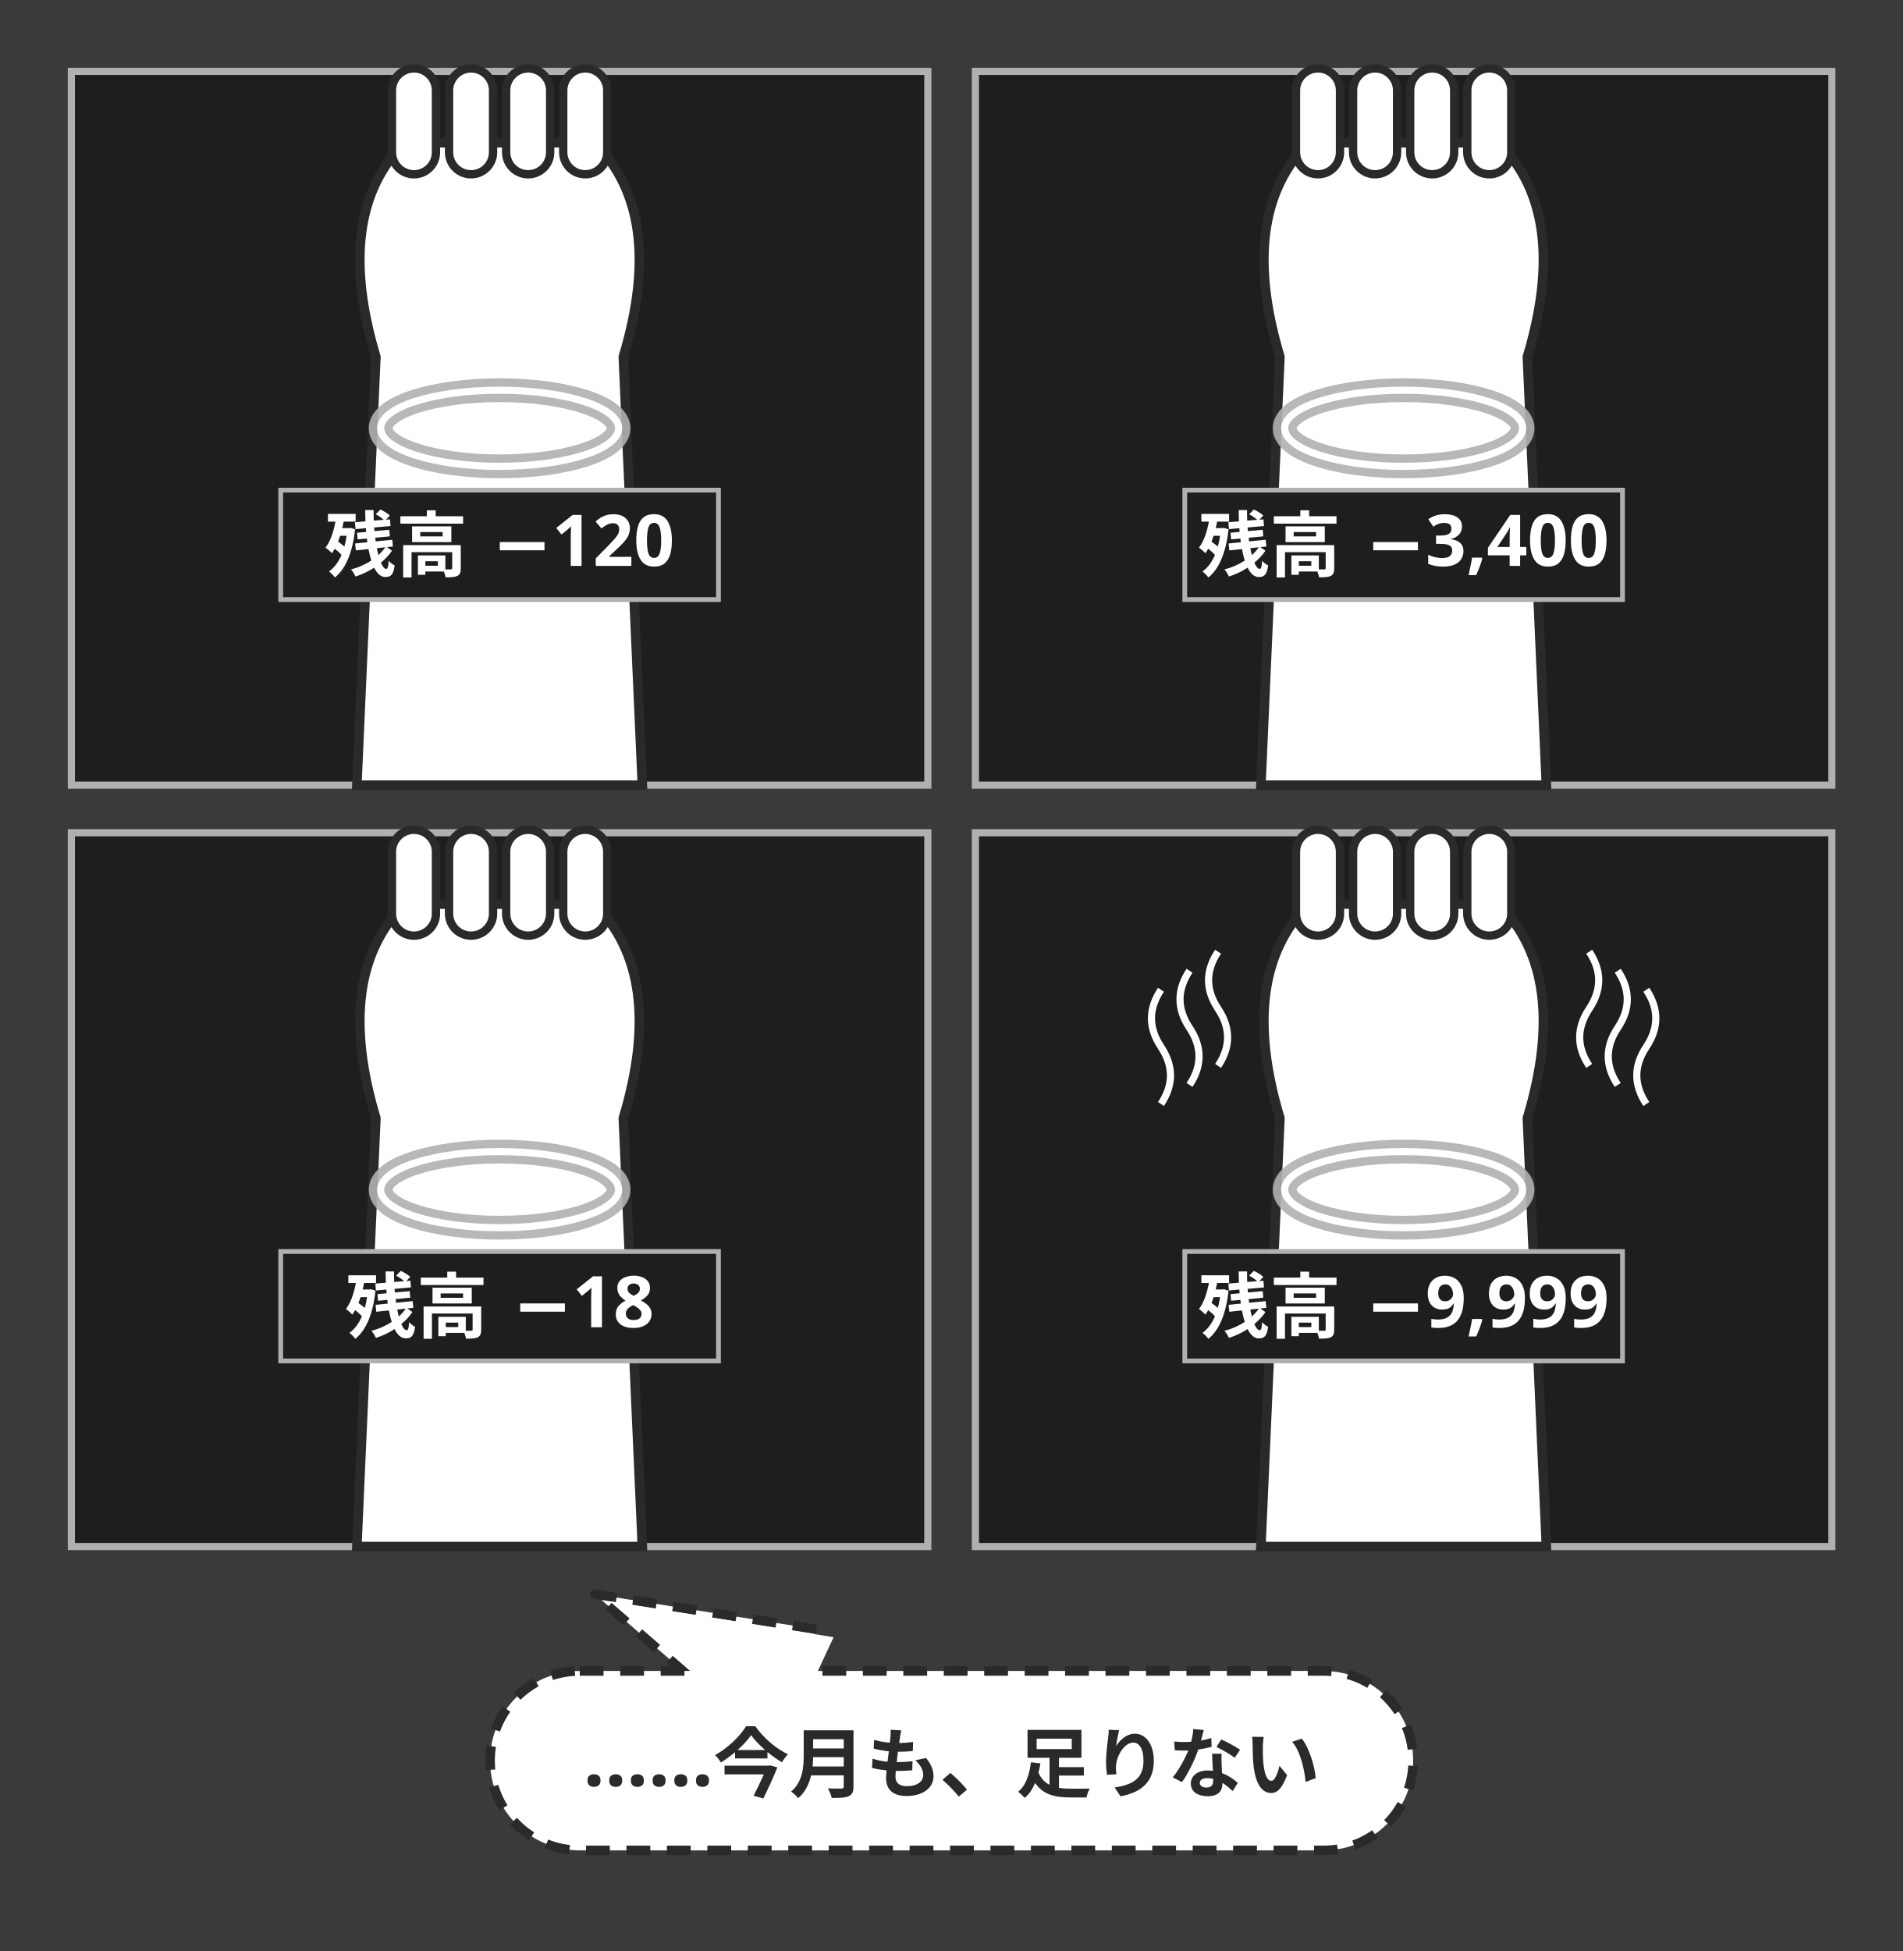
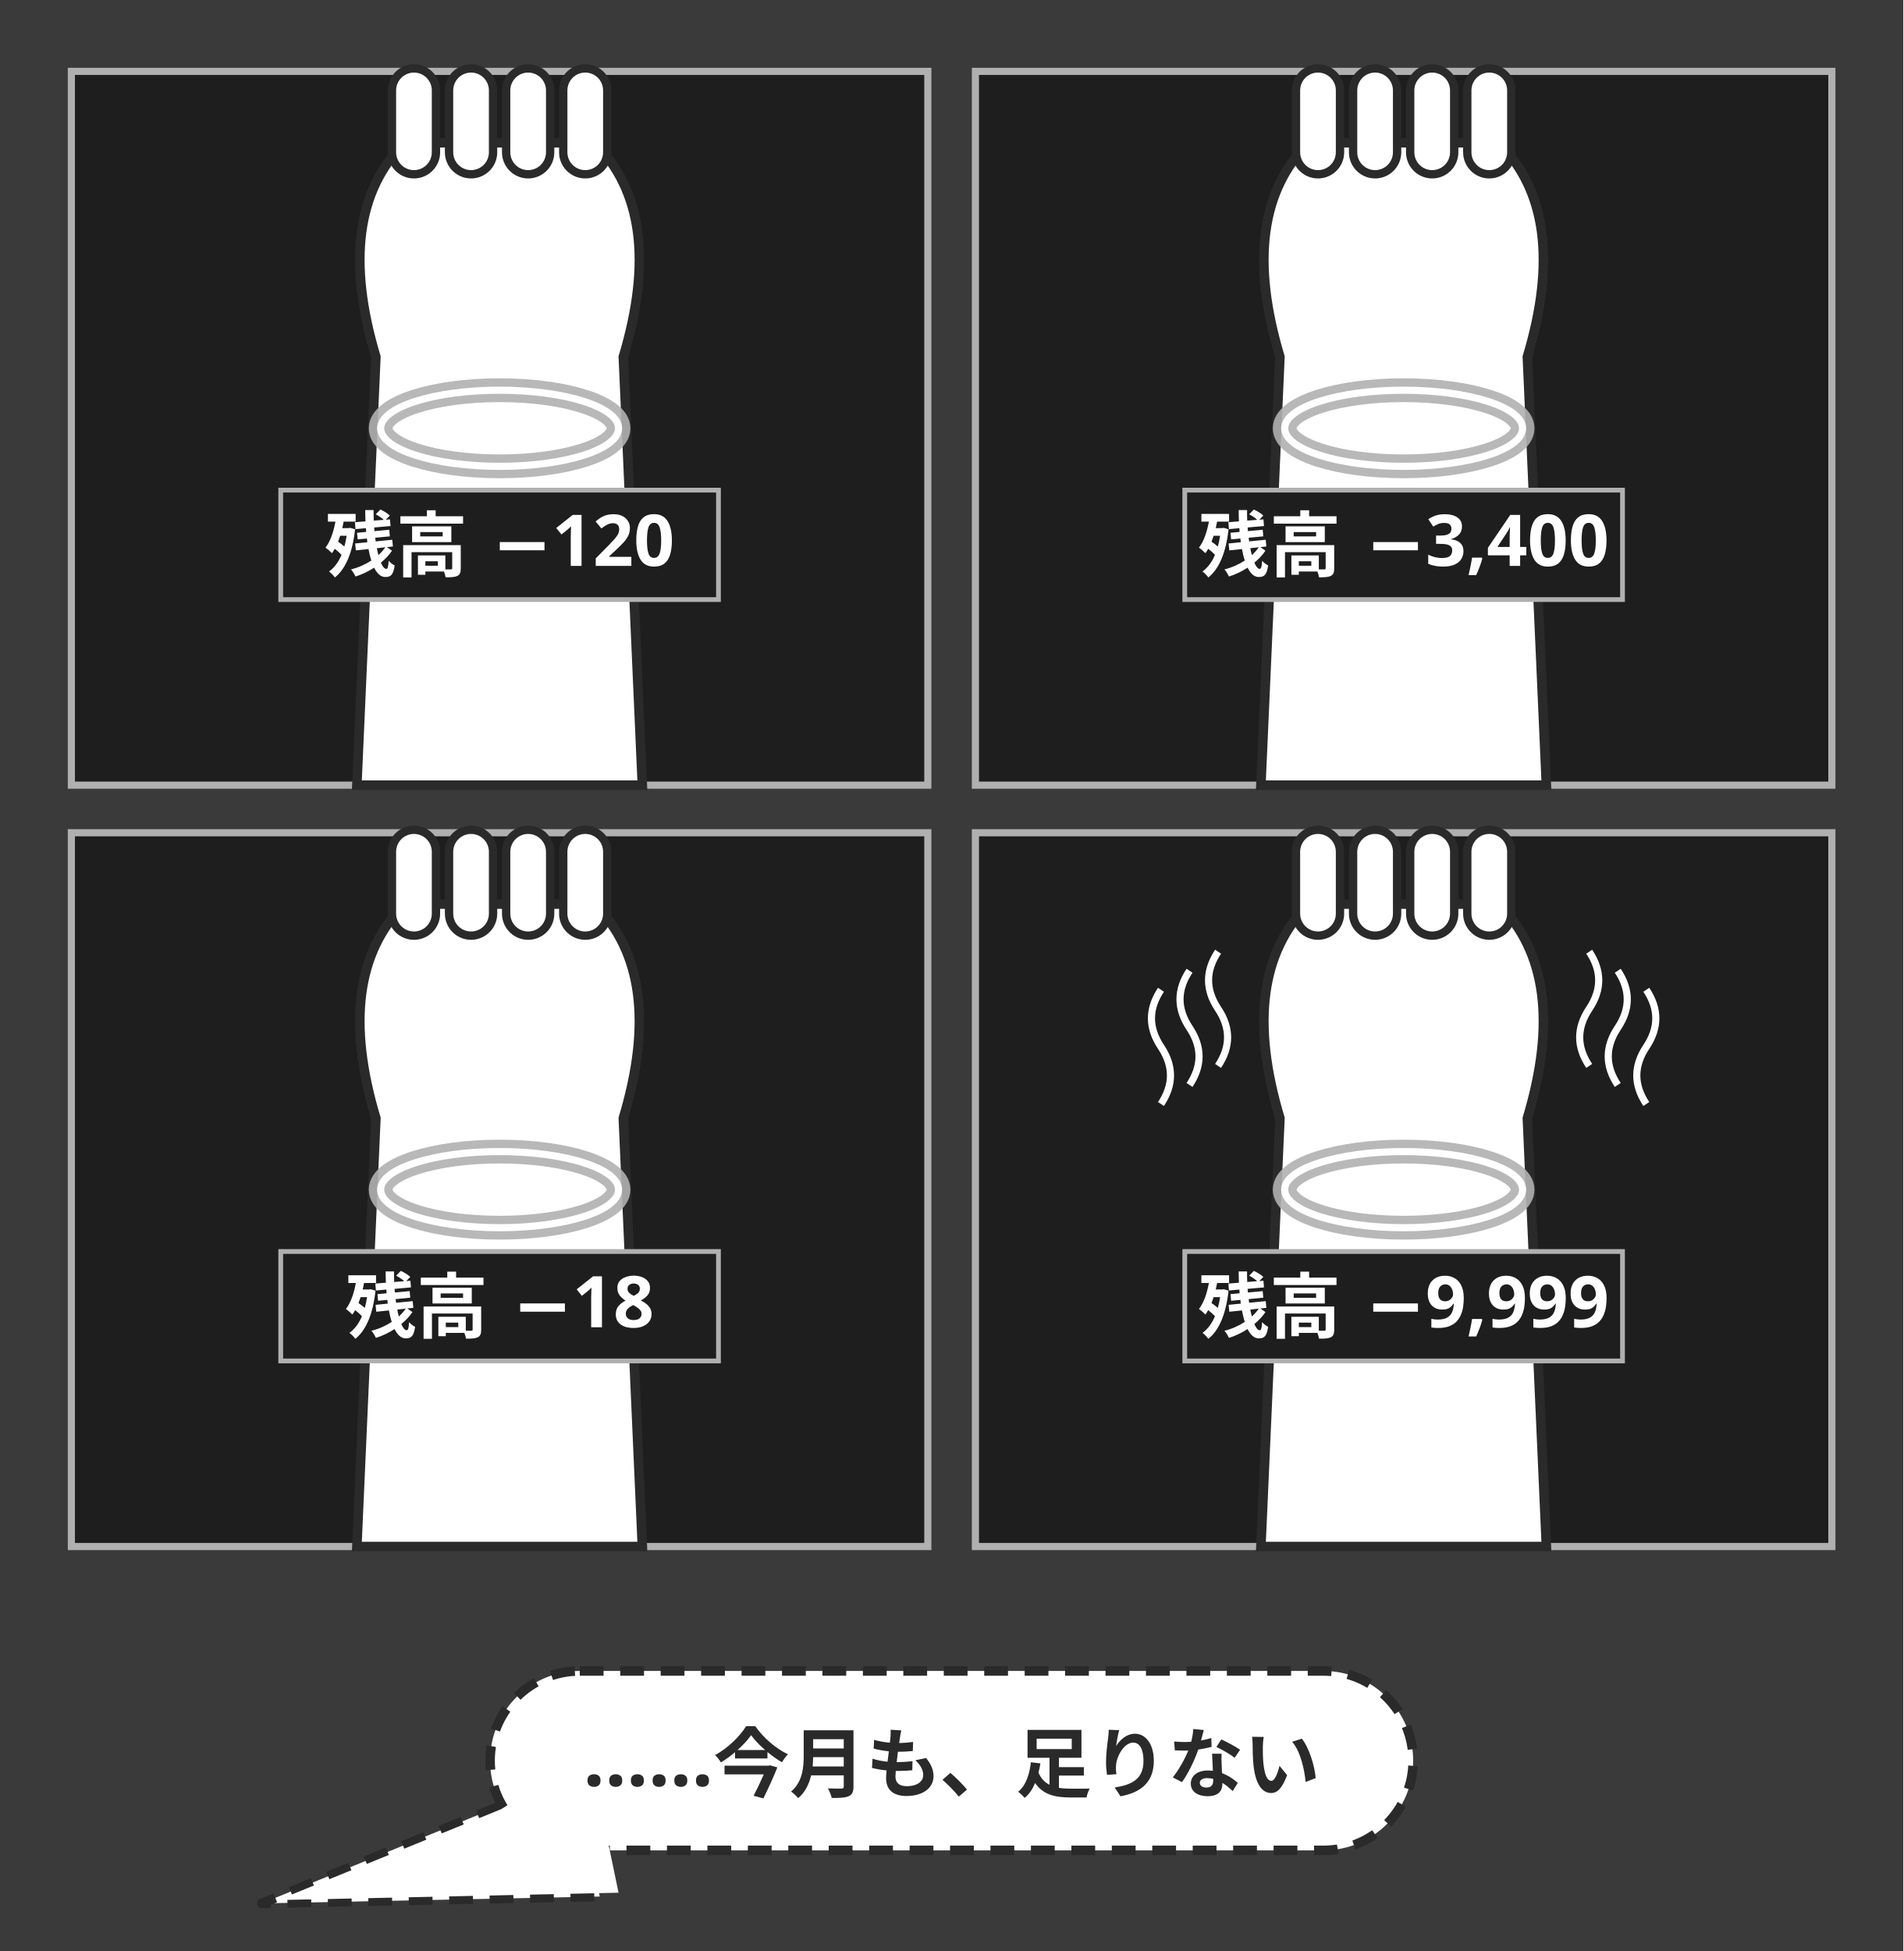
<svg xmlns="http://www.w3.org/2000/svg" viewBox="0 0 800 820">
  <rect width="800" height="820" fill="#3A3A3A" />
  <rect x="30" y="30" width="360" height="300" fill="#1E1E1E" stroke="#B0B0B0" stroke-width="3" />
  <path d="M150.0,330 L158.0,150 Q140.0,90 170.0,60 L250.0,60 Q280.0,90 262.0,150 L270.0,330 Z" fill="#FFFFFF" stroke="#2A2A2A" stroke-width="4" />
  <path d="M174.0,64 L174.0,38" stroke="#2A2A2A" stroke-width="22" stroke-linecap="round" />
  <path d="M174.0,64 L174.0,38" stroke="#FFFFFF" stroke-width="15" stroke-linecap="round" />
  <path d="M198.0,64 L198.0,38" stroke="#2A2A2A" stroke-width="22" stroke-linecap="round" />
  <path d="M198.0,64 L198.0,38" stroke="#FFFFFF" stroke-width="15" stroke-linecap="round" />
  <path d="M222.0,64 L222.0,38" stroke="#2A2A2A" stroke-width="22" stroke-linecap="round" />
  <path d="M222.0,64 L222.0,38" stroke="#FFFFFF" stroke-width="15" stroke-linecap="round" />
  <path d="M246.0,64 L246.0,38" stroke="#2A2A2A" stroke-width="22" stroke-linecap="round" />
  <path d="M246.0,64 L246.0,38" stroke="#FFFFFF" stroke-width="15" stroke-linecap="round" />
  <ellipse cx="210.0" cy="180" rx="50" ry="16" fill="none" stroke="#B0B0B0" stroke-width="10" opacity="0.9" />
  <ellipse cx="210.0" cy="180" rx="50" ry="16" fill="none" stroke="#FFFFFF" stroke-width="3" />
  <rect x="118.0" y="206" width="184" height="46" fill="#1E1E1E" stroke="#B0B0B0" stroke-width="2" />
  <text x="210" y="240" font-family="Zen Kaku Gothic New, IPAGothic, sans-serif" font-size="30" font-weight="700" fill="#FFFFFF" text-anchor="middle">残高 −120</text>
  <rect x="410" y="30" width="360" height="300" fill="#1E1E1E" stroke="#B0B0B0" stroke-width="3" />
  <path d="M530.0,330 L538.0,150 Q520.0,90 550.0,60 L630.0,60 Q660.0,90 642.0,150 L650.0,330 Z" fill="#FFFFFF" stroke="#2A2A2A" stroke-width="4" />
  <path d="M554.0,64 L554.0,38" stroke="#2A2A2A" stroke-width="22" stroke-linecap="round" />
  <path d="M554.0,64 L554.0,38" stroke="#FFFFFF" stroke-width="15" stroke-linecap="round" />
  <path d="M578.0,64 L578.0,38" stroke="#2A2A2A" stroke-width="22" stroke-linecap="round" />
  <path d="M578.0,64 L578.0,38" stroke="#FFFFFF" stroke-width="15" stroke-linecap="round" />
  <path d="M602.0,64 L602.0,38" stroke="#2A2A2A" stroke-width="22" stroke-linecap="round" />
  <path d="M602.0,64 L602.0,38" stroke="#FFFFFF" stroke-width="15" stroke-linecap="round" />
  <path d="M626.0,64 L626.0,38" stroke="#2A2A2A" stroke-width="22" stroke-linecap="round" />
  <path d="M626.0,64 L626.0,38" stroke="#FFFFFF" stroke-width="15" stroke-linecap="round" />
  <ellipse cx="590.0" cy="180" rx="50" ry="16" fill="none" stroke="#B0B0B0" stroke-width="10" opacity="0.9" />
  <ellipse cx="590.0" cy="180" rx="50" ry="16" fill="none" stroke="#FFFFFF" stroke-width="3" />
  <rect x="498.0" y="206" width="184" height="46" fill="#1E1E1E" stroke="#B0B0B0" stroke-width="2" />
  <text x="590" y="240" font-family="Zen Kaku Gothic New, IPAGothic, sans-serif" font-size="30" font-weight="700" fill="#FFFFFF" text-anchor="middle">残高 −3,400</text>
  <rect x="30" y="350" width="360" height="300" fill="#1E1E1E" stroke="#B0B0B0" stroke-width="3" />
  <path d="M150.0,650 L158.0,470 Q140.0,410 170.0,380 L250.0,380 Q280.0,410 262.0,470 L270.0,650 Z" fill="#FFFFFF" stroke="#2A2A2A" stroke-width="4" />
  <path d="M174.0,384 L174.0,358" stroke="#2A2A2A" stroke-width="22" stroke-linecap="round" />
  <path d="M174.0,384 L174.0,358" stroke="#FFFFFF" stroke-width="15" stroke-linecap="round" />
  <path d="M198.0,384 L198.0,358" stroke="#2A2A2A" stroke-width="22" stroke-linecap="round" />
  <path d="M198.0,384 L198.0,358" stroke="#FFFFFF" stroke-width="15" stroke-linecap="round" />
  <path d="M222.0,384 L222.0,358" stroke="#2A2A2A" stroke-width="22" stroke-linecap="round" />
  <path d="M222.0,384 L222.0,358" stroke="#FFFFFF" stroke-width="15" stroke-linecap="round" />
  <path d="M246.0,384 L246.0,358" stroke="#2A2A2A" stroke-width="22" stroke-linecap="round" />
  <path d="M246.0,384 L246.0,358" stroke="#FFFFFF" stroke-width="15" stroke-linecap="round" />
  <ellipse cx="210.0" cy="500" rx="50" ry="16" fill="none" stroke="#B0B0B0" stroke-width="10" opacity="0.9" />
  <ellipse cx="210.0" cy="500" rx="50" ry="16" fill="none" stroke="#FFFFFF" stroke-width="3" />
  <rect x="118.0" y="526" width="184" height="46" fill="#1E1E1E" stroke="#B0B0B0" stroke-width="2" />
  <text x="210" y="560" font-family="Zen Kaku Gothic New, IPAGothic, sans-serif" font-size="30" font-weight="700" fill="#FFFFFF" text-anchor="middle">残高 −18</text>
  <rect x="410" y="350" width="360" height="300" fill="#1E1E1E" stroke="#B0B0B0" stroke-width="3" />
  <path d="M530.0,650 L538.0,470 Q520.0,410 550.0,380 L630.0,380 Q660.0,410 642.0,470 L650.0,650 Z" fill="#FFFFFF" stroke="#2A2A2A" stroke-width="4" />
  <path d="M554.0,384 L554.0,358" stroke="#2A2A2A" stroke-width="22" stroke-linecap="round" />
  <path d="M554.0,384 L554.0,358" stroke="#FFFFFF" stroke-width="15" stroke-linecap="round" />
  <path d="M578.0,384 L578.0,358" stroke="#2A2A2A" stroke-width="22" stroke-linecap="round" />
  <path d="M578.0,384 L578.0,358" stroke="#FFFFFF" stroke-width="15" stroke-linecap="round" />
  <path d="M602.0,384 L602.0,358" stroke="#2A2A2A" stroke-width="22" stroke-linecap="round" />
  <path d="M602.0,384 L602.0,358" stroke="#FFFFFF" stroke-width="15" stroke-linecap="round" />
  <path d="M626.0,384 L626.0,358" stroke="#2A2A2A" stroke-width="22" stroke-linecap="round" />
  <path d="M626.0,384 L626.0,358" stroke="#FFFFFF" stroke-width="15" stroke-linecap="round" />
  <ellipse cx="590.0" cy="500" rx="50" ry="16" fill="none" stroke="#B0B0B0" stroke-width="10" opacity="0.9" />
  <ellipse cx="590.0" cy="500" rx="50" ry="16" fill="none" stroke="#FFFFFF" stroke-width="3" />
  <rect x="498.0" y="526" width="184" height="46" fill="#1E1E1E" stroke="#B0B0B0" stroke-width="2" />
  <text x="590" y="560" font-family="Zen Kaku Gothic New, IPAGothic, sans-serif" font-size="30" font-weight="700" fill="#FFFFFF" text-anchor="middle">残高 −9,999</text>
  <path d="M512.0,400 q-8,12 0,24 q8,12 0,24" fill="none" stroke="#FFFFFF" stroke-width="3" />
  <path d="M500.0,408 q-8,12 0,24 q8,12 0,24" fill="none" stroke="#FFFFFF" stroke-width="3" />
  <path d="M488.0,416 q-8,12 0,24 q8,12 0,24" fill="none" stroke="#FFFFFF" stroke-width="3" />
  <path d="M668.0,400 q8,12 0,24 q-8,12 0,24" fill="none" stroke="#FFFFFF" stroke-width="3" />
  <path d="M680.0,408 q8,12 0,24 q-8,12 0,24" fill="none" stroke="#FFFFFF" stroke-width="3" />
  <path d="M692.0,416 q8,12 0,24 q-8,12 0,24" fill="none" stroke="#FFFFFF" stroke-width="3" />
-   <path d="M343.1,684.8 L250,670 L321.1,731.9" fill="#FFFFFF" stroke="#2A2A2A" stroke-width="4" stroke-linejoin="round" stroke-dasharray="10 7" />
+   <path d="M241.6,746.2 L110,800 L252.1,797.1" fill="#FFFFFF" stroke="#2A2A2A" stroke-width="4" stroke-linejoin="round" stroke-dasharray="10 7" />
  <rect x="206" y="702.3" width="388" height="75.4" rx="37.7" fill="#FFFFFF" stroke="#2A2A2A" stroke-width="4" stroke-dasharray="10 7" />
-   <path d="M350.4,688.1 L256.3,673 L328.4,735.3 Z" fill="#FFFFFF" />
+   <path d="M249.4,744.6 L116.9,798.6 L260,795.5 Z" fill="#FFFFFF" />
  <text x="400" y="750.6" font-family="Zen Kaku Gothic New, IPAGothic, sans-serif" font-size="32" font-weight="700" fill="#2A2A2A" text-anchor="middle">……今月も、足りない</text>
</svg>
